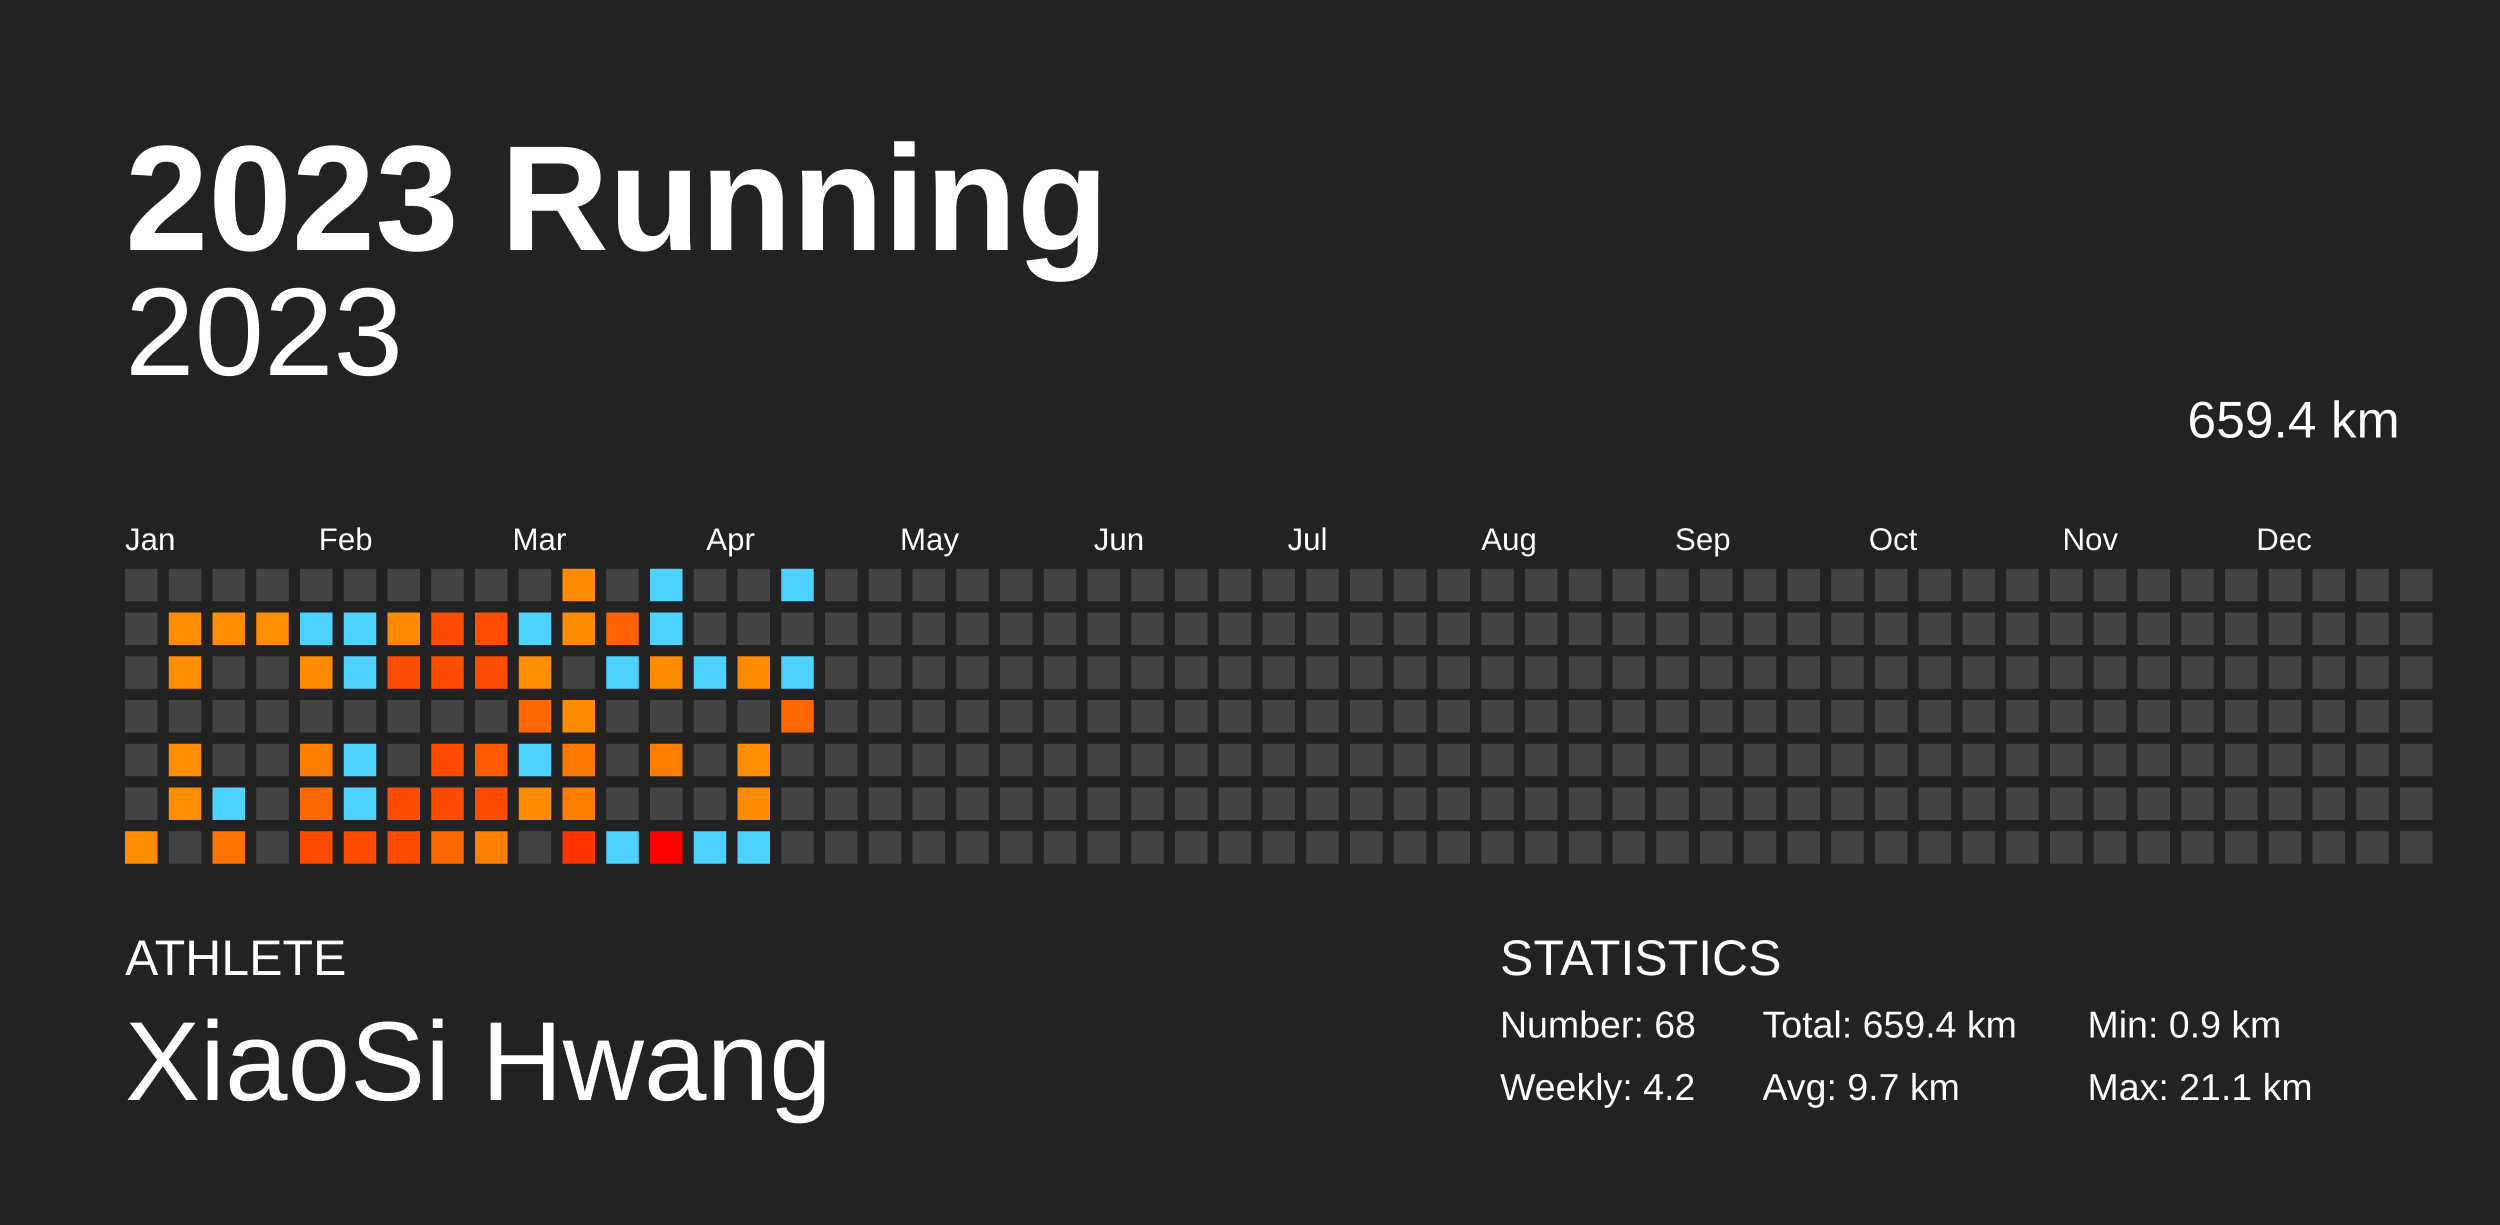
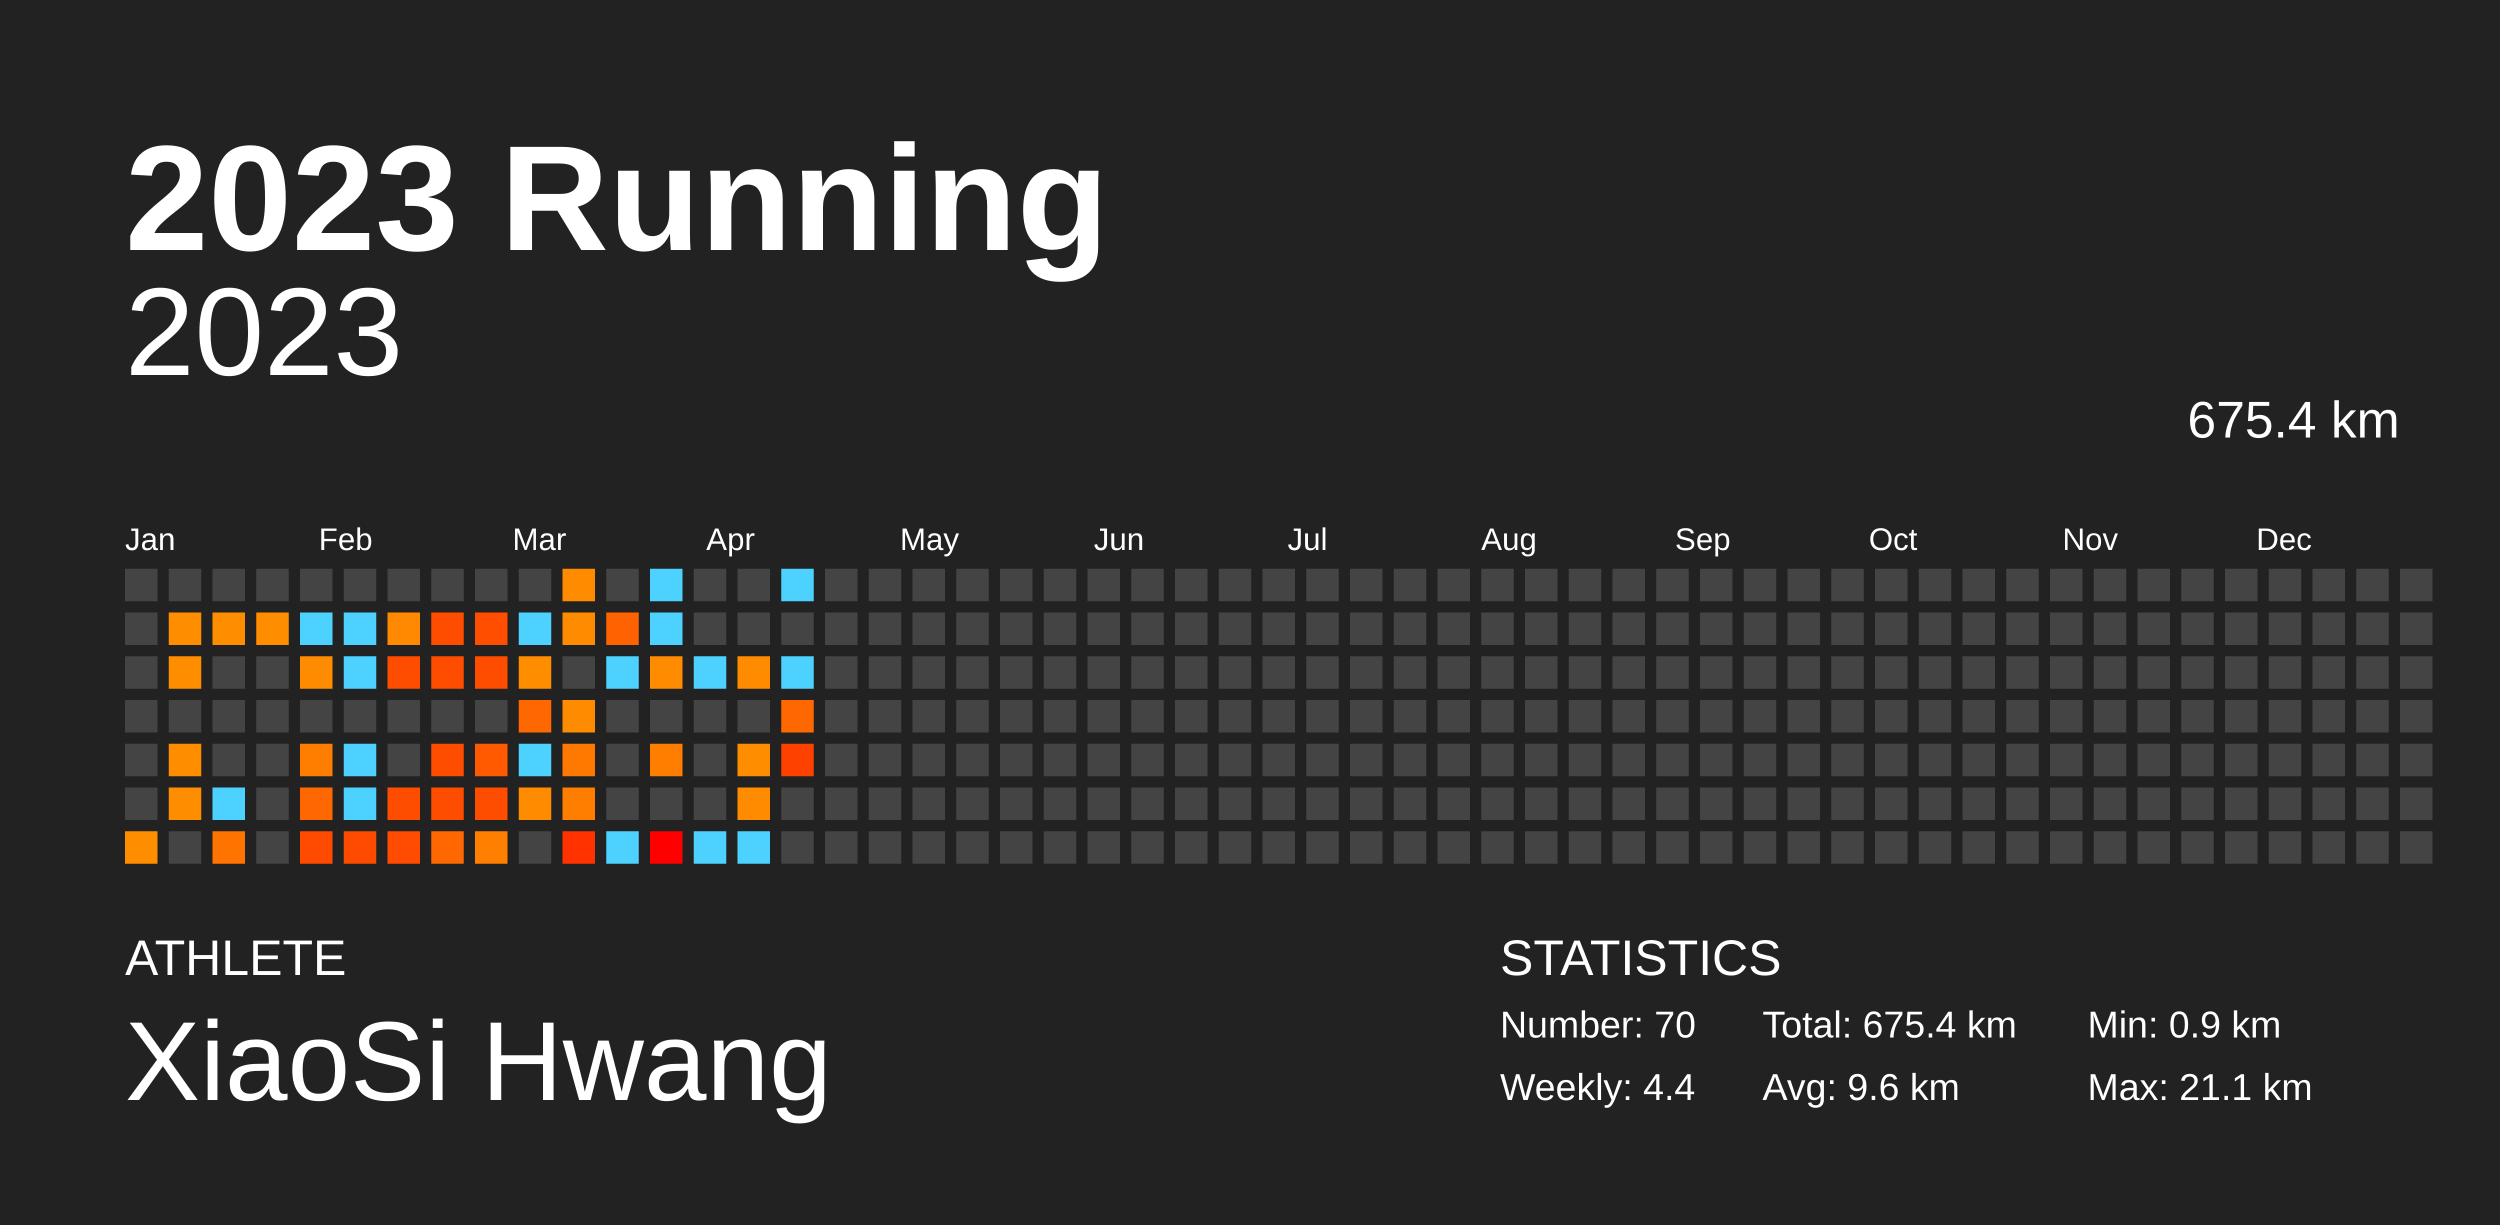
<svg xmlns="http://www.w3.org/2000/svg" baseProfile="full" height="98mm" version="1.1" viewBox="0,0,200,98" width="200mm">
  <defs />
  <rect fill="#222222" height="98" width="200" x="0" y="0" />
  <text fill="#FFFFFF" style="font-size:12px; font-family:Arial; font-weight:bold;" x="10" y="20">2023 Running</text>
  <text fill="#FFFFFF" style="font-size:4px; font-family:Arial" x="10" y="78">ATHLETE</text>
  <text fill="#FFFFFF" style="font-size:9px; font-family:Arial" x="10" y="88">XiaoSi Hwang</text>
  <text fill="#FFFFFF" style="font-size:4px; font-family:Arial" x="120" y="78">STATISTICS</text>
-   <text fill="#FFFFFF" style="font-size:3px; font-family:Arial" x="120" y="83">Number: 68</text>
-   <text fill="#FFFFFF" style="font-size:3px; font-family:Arial" x="120" y="88">Weekly: 4.2</text>
-   <text fill="#FFFFFF" style="font-size:3px; font-family:Arial" x="141" y="83">Total: 659.4 km</text>
-   <text fill="#FFFFFF" style="font-size:3px; font-family:Arial" x="141" y="88">Avg: 9.7 km</text>
+   <text fill="#FFFFFF" style="font-size:3px; font-family:Arial" x="120" y="83">Number: 70</text>
+   <text fill="#FFFFFF" style="font-size:3px; font-family:Arial" x="120" y="88">Weekly: 4.4</text>
+   <text fill="#FFFFFF" style="font-size:3px; font-family:Arial" x="141" y="83">Total: 675.4 km</text>
+   <text fill="#FFFFFF" style="font-size:3px; font-family:Arial" x="141" y="88">Avg: 9.6 km</text>
  <text fill="#FFFFFF" style="font-size:3px; font-family:Arial" x="167" y="83">Min: 0.9 km</text>
  <text fill="#FFFFFF" style="font-size:3px; font-family:Arial" x="167" y="88">Max: 21.1 km</text>
  <text alignment-baseline="hanging" fill="#FFFFFF" style="font-size:10.0px; font-family:Arial;" x="10" y="30">2023</text>
-   <text alignment-baseline="hanging" fill="#FFFFFF" style="font-size:4.125px; font-family:Arial;" x="175" y="35">659.4 km</text>
+   <text alignment-baseline="hanging" fill="#FFFFFF" style="font-size:4.125px; font-family:Arial;" x="175" y="35">675.4 km</text>
  <text fill="#FFFFFF" style="font-size:2.5px; font-family:Arial" x="10.0" y="44">Jan</text>
  <text fill="#FFFFFF" style="font-size:2.5px; font-family:Arial" x="25.5" y="44">Feb</text>
  <text fill="#FFFFFF" style="font-size:2.5px; font-family:Arial" x="41.0" y="44">Mar</text>
  <text fill="#FFFFFF" style="font-size:2.5px; font-family:Arial" x="56.5" y="44">Apr</text>
  <text fill="#FFFFFF" style="font-size:2.5px; font-family:Arial" x="72.0" y="44">May</text>
  <text fill="#FFFFFF" style="font-size:2.5px; font-family:Arial" x="87.5" y="44">Jun</text>
  <text fill="#FFFFFF" style="font-size:2.5px; font-family:Arial" x="103.0" y="44">Jul</text>
  <text fill="#FFFFFF" style="font-size:2.5px; font-family:Arial" x="118.5" y="44">Aug</text>
  <text fill="#FFFFFF" style="font-size:2.5px; font-family:Arial" x="134.0" y="44">Sep</text>
  <text fill="#FFFFFF" style="font-size:2.5px; font-family:Arial" x="149.5" y="44">Oct</text>
  <text fill="#FFFFFF" style="font-size:2.5px; font-family:Arial" x="165.0" y="44">Nov</text>
  <text fill="#FFFFFF" style="font-size:2.5px; font-family:Arial" x="180.5" y="44">Dec</text>
  <rect fill="#444444" height="2.6" width="2.6" x="10.0" y="45.5" />
  <rect fill="#444444" height="2.6" width="2.6" x="10.0" y="49.0" />
  <rect fill="#444444" height="2.6" width="2.6" x="10.0" y="52.5" />
  <rect fill="#444444" height="2.6" width="2.6" x="10.0" y="56.0" />
  <rect fill="#444444" height="2.6" width="2.6" x="10.0" y="59.5" />
  <rect fill="#444444" height="2.6" width="2.6" x="10.0" y="63.0" />
  <rect fill="#ff8d00" height="2.6" width="2.6" x="10.0" y="66.5" />
  <rect fill="#444444" height="2.6" width="2.6" x="13.5" y="45.5" />
  <rect fill="#ff8d00" height="2.6" width="2.6" x="13.5" y="49.0" />
  <rect fill="#ff8d00" height="2.6" width="2.6" x="13.5" y="52.5" />
  <rect fill="#444444" height="2.6" width="2.6" x="13.5" y="56.0" />
  <rect fill="#ff8d00" height="2.6" width="2.6" x="13.5" y="59.5" />
  <rect fill="#ff8d00" height="2.6" width="2.6" x="13.5" y="63.0" />
  <rect fill="#444444" height="2.6" width="2.6" x="13.5" y="66.5" />
  <rect fill="#444444" height="2.6" width="2.6" x="17.0" y="45.5" />
  <rect fill="#ff8d00" height="2.6" width="2.6" x="17.0" y="49.0" />
  <rect fill="#444444" height="2.6" width="2.6" x="17.0" y="52.5" />
  <rect fill="#444444" height="2.6" width="2.6" x="17.0" y="56.0" />
  <rect fill="#444444" height="2.6" width="2.6" x="17.0" y="59.5" />
  <rect fill="#4dd2ff" height="2.6" width="2.6" x="17.0" y="63.0" />
  <rect fill="#ff7300" height="2.6" width="2.6" x="17.0" y="66.5" />
  <rect fill="#444444" height="2.6" width="2.6" x="20.5" y="45.5" />
  <rect fill="#ff8d00" height="2.6" width="2.6" x="20.5" y="49.0" />
  <rect fill="#444444" height="2.6" width="2.6" x="20.5" y="52.5" />
  <rect fill="#444444" height="2.6" width="2.6" x="20.5" y="56.0" />
  <rect fill="#444444" height="2.6" width="2.6" x="20.5" y="59.5" />
  <rect fill="#444444" height="2.6" width="2.6" x="20.5" y="63.0" />
  <rect fill="#444444" height="2.6" width="2.6" x="20.5" y="66.5" />
  <rect fill="#444444" height="2.6" width="2.6" x="24.0" y="45.5" />
  <rect fill="#4dd2ff" height="2.6" width="2.6" x="24.0" y="49.0" />
  <rect fill="#ff8c00" height="2.6" width="2.6" x="24.0" y="52.5" />
  <rect fill="#444444" height="2.6" width="2.6" x="24.0" y="56.0" />
  <rect fill="#ff7e00" height="2.6" width="2.6" x="24.0" y="59.5" />
  <rect fill="#ff6700" height="2.6" width="2.6" x="24.0" y="63.0" />
  <rect fill="#ff4b00" height="2.6" width="2.6" x="24.0" y="66.5" />
  <rect fill="#444444" height="2.6" width="2.6" x="27.5" y="45.5" />
  <rect fill="#4dd2ff" height="2.6" width="2.6" x="27.5" y="49.0" />
  <rect fill="#4dd2ff" height="2.6" width="2.6" x="27.5" y="52.5" />
  <rect fill="#444444" height="2.6" width="2.6" x="27.5" y="56.0" />
  <rect fill="#4dd2ff" height="2.6" width="2.6" x="27.5" y="59.5" />
  <rect fill="#4dd2ff" height="2.6" width="2.6" x="27.5" y="63.0" />
  <rect fill="#ff4b00" height="2.6" width="2.6" x="27.5" y="66.5" />
  <rect fill="#444444" height="2.6" width="2.6" x="31.0" y="45.5" />
  <rect fill="#ff8900" height="2.6" width="2.6" x="31.0" y="49.0" />
  <rect fill="#ff4d00" height="2.6" width="2.6" x="31.0" y="52.5" />
  <rect fill="#444444" height="2.6" width="2.6" x="31.0" y="56.0" />
  <rect fill="#444444" height="2.6" width="2.6" x="31.0" y="59.5" />
  <rect fill="#ff4d00" height="2.6" width="2.6" x="31.0" y="63.0" />
  <rect fill="#ff4c00" height="2.6" width="2.6" x="31.0" y="66.5" />
  <rect fill="#444444" height="2.6" width="2.6" x="34.5" y="45.5" />
  <rect fill="#ff4d00" height="2.6" width="2.6" x="34.5" y="49.0" />
  <rect fill="#ff4d00" height="2.6" width="2.6" x="34.5" y="52.5" />
  <rect fill="#444444" height="2.6" width="2.6" x="34.5" y="56.0" />
  <rect fill="#ff4d00" height="2.6" width="2.6" x="34.5" y="59.5" />
  <rect fill="#ff4d00" height="2.6" width="2.6" x="34.5" y="63.0" />
  <rect fill="#ff6700" height="2.6" width="2.6" x="34.5" y="66.5" />
  <rect fill="#444444" height="2.6" width="2.6" x="38.0" y="45.5" />
  <rect fill="#ff4e00" height="2.6" width="2.6" x="38.0" y="49.0" />
  <rect fill="#ff4d00" height="2.6" width="2.6" x="38.0" y="52.5" />
  <rect fill="#444444" height="2.6" width="2.6" x="38.0" y="56.0" />
  <rect fill="#ff5a00" height="2.6" width="2.6" x="38.0" y="59.5" />
  <rect fill="#ff4d00" height="2.6" width="2.6" x="38.0" y="63.0" />
  <rect fill="#ff8000" height="2.6" width="2.6" x="38.0" y="66.5" />
  <rect fill="#444444" height="2.6" width="2.6" x="41.5" y="45.5" />
  <rect fill="#4dd2ff" height="2.6" width="2.6" x="41.5" y="49.0" />
  <rect fill="#ff8d00" height="2.6" width="2.6" x="41.5" y="52.5" />
  <rect fill="#ff6700" height="2.6" width="2.6" x="41.5" y="56.0" />
  <rect fill="#4dd2ff" height="2.6" width="2.6" x="41.5" y="59.5" />
  <rect fill="#ff8c00" height="2.6" width="2.6" x="41.5" y="63.0" />
  <rect fill="#444444" height="2.6" width="2.6" x="41.5" y="66.5" />
  <rect fill="#ff8c00" height="2.6" width="2.6" x="45.0" y="45.5" />
  <rect fill="#ff8c00" height="2.6" width="2.6" x="45.0" y="49.0" />
  <rect fill="#444444" height="2.6" width="2.6" x="45.0" y="52.5" />
  <rect fill="#ff8c00" height="2.6" width="2.6" x="45.0" y="56.0" />
  <rect fill="#ff7900" height="2.6" width="2.6" x="45.0" y="59.5" />
  <rect fill="#ff7e00" height="2.6" width="2.6" x="45.0" y="63.0" />
  <rect fill="#ff3200" height="2.6" width="2.6" x="45.0" y="66.5" />
  <rect fill="#444444" height="2.6" width="2.6" x="48.5" y="45.5" />
  <rect fill="#ff6200" height="2.6" width="2.6" x="48.5" y="49.0" />
  <rect fill="#4dd2ff" height="2.6" width="2.6" x="48.5" y="52.5" />
  <rect fill="#444444" height="2.6" width="2.6" x="48.5" y="56.0" />
  <rect fill="#444444" height="2.6" width="2.6" x="48.5" y="59.5" />
  <rect fill="#444444" height="2.6" width="2.6" x="48.5" y="63.0" />
  <rect fill="#4dd2ff" height="2.6" width="2.6" x="48.5" y="66.5" />
  <rect fill="#4dd2ff" height="2.6" width="2.6" x="52.0" y="45.5" />
  <rect fill="#4dd2ff" height="2.6" width="2.6" x="52.0" y="49.0" />
  <rect fill="#ff8c00" height="2.6" width="2.6" x="52.0" y="52.5" />
  <rect fill="#444444" height="2.6" width="2.6" x="52.0" y="56.0" />
  <rect fill="#ff7e00" height="2.6" width="2.6" x="52.0" y="59.5" />
  <rect fill="#444444" height="2.6" width="2.6" x="52.0" y="63.0" />
  <rect fill="red" height="2.6" width="2.6" x="52.0" y="66.5" />
  <rect fill="#444444" height="2.6" width="2.6" x="55.5" y="45.5" />
  <rect fill="#444444" height="2.6" width="2.6" x="55.5" y="49.0" />
  <rect fill="#4dd2ff" height="2.6" width="2.6" x="55.5" y="52.5" />
  <rect fill="#444444" height="2.6" width="2.6" x="55.5" y="56.0" />
  <rect fill="#444444" height="2.6" width="2.6" x="55.5" y="59.5" />
  <rect fill="#444444" height="2.6" width="2.6" x="55.5" y="63.0" />
  <rect fill="#4dd2ff" height="2.6" width="2.6" x="55.5" y="66.5" />
  <rect fill="#444444" height="2.6" width="2.6" x="59.0" y="45.5" />
  <rect fill="#444444" height="2.6" width="2.6" x="59.0" y="49.0" />
  <rect fill="#ff8c00" height="2.6" width="2.6" x="59.0" y="52.5" />
  <rect fill="#444444" height="2.6" width="2.6" x="59.0" y="56.0" />
  <rect fill="#ff8d00" height="2.6" width="2.6" x="59.0" y="59.5" />
  <rect fill="#ff8c00" height="2.6" width="2.6" x="59.0" y="63.0" />
  <rect fill="#4dd2ff" height="2.6" width="2.6" x="59.0" y="66.5" />
  <rect fill="#4dd2ff" height="2.6" width="2.6" x="62.5" y="45.5" />
  <rect fill="#444444" height="2.6" width="2.6" x="62.5" y="49.0" />
  <rect fill="#4dd2ff" height="2.6" width="2.6" x="62.5" y="52.5" />
  <rect fill="#ff6700" height="2.6" width="2.6" x="62.5" y="56.0" />
-   <rect fill="#444444" height="2.6" width="2.6" x="62.5" y="59.5" />
+   <rect fill="#ff4100" height="2.6" width="2.6" x="62.5" y="59.5" />
  <rect fill="#444444" height="2.6" width="2.6" x="62.5" y="63.0" />
  <rect fill="#444444" height="2.6" width="2.6" x="62.5" y="66.5" />
  <rect fill="#444444" height="2.6" width="2.6" x="66.0" y="45.5" />
  <rect fill="#444444" height="2.6" width="2.6" x="66.0" y="49.0" />
  <rect fill="#444444" height="2.6" width="2.6" x="66.0" y="52.5" />
  <rect fill="#444444" height="2.6" width="2.6" x="66.0" y="56.0" />
  <rect fill="#444444" height="2.6" width="2.6" x="66.0" y="59.5" />
  <rect fill="#444444" height="2.6" width="2.6" x="66.0" y="63.0" />
  <rect fill="#444444" height="2.6" width="2.6" x="66.0" y="66.5" />
  <rect fill="#444444" height="2.6" width="2.6" x="69.5" y="45.5" />
  <rect fill="#444444" height="2.6" width="2.6" x="69.5" y="49.0" />
  <rect fill="#444444" height="2.6" width="2.6" x="69.5" y="52.5" />
  <rect fill="#444444" height="2.6" width="2.6" x="69.5" y="56.0" />
  <rect fill="#444444" height="2.6" width="2.6" x="69.5" y="59.5" />
  <rect fill="#444444" height="2.6" width="2.6" x="69.5" y="63.0" />
  <rect fill="#444444" height="2.6" width="2.6" x="69.5" y="66.5" />
  <rect fill="#444444" height="2.6" width="2.6" x="73.0" y="45.5" />
  <rect fill="#444444" height="2.6" width="2.6" x="73.0" y="49.0" />
  <rect fill="#444444" height="2.6" width="2.6" x="73.0" y="52.5" />
  <rect fill="#444444" height="2.6" width="2.6" x="73.0" y="56.0" />
  <rect fill="#444444" height="2.6" width="2.6" x="73.0" y="59.5" />
  <rect fill="#444444" height="2.6" width="2.6" x="73.0" y="63.0" />
  <rect fill="#444444" height="2.6" width="2.6" x="73.0" y="66.5" />
  <rect fill="#444444" height="2.6" width="2.6" x="76.5" y="45.5" />
  <rect fill="#444444" height="2.6" width="2.6" x="76.5" y="49.0" />
  <rect fill="#444444" height="2.6" width="2.6" x="76.5" y="52.5" />
  <rect fill="#444444" height="2.6" width="2.6" x="76.5" y="56.0" />
  <rect fill="#444444" height="2.6" width="2.6" x="76.5" y="59.5" />
  <rect fill="#444444" height="2.6" width="2.6" x="76.5" y="63.0" />
  <rect fill="#444444" height="2.6" width="2.6" x="76.5" y="66.5" />
  <rect fill="#444444" height="2.6" width="2.6" x="80.0" y="45.5" />
  <rect fill="#444444" height="2.6" width="2.6" x="80.0" y="49.0" />
  <rect fill="#444444" height="2.6" width="2.6" x="80.0" y="52.5" />
  <rect fill="#444444" height="2.6" width="2.6" x="80.0" y="56.0" />
  <rect fill="#444444" height="2.6" width="2.6" x="80.0" y="59.5" />
  <rect fill="#444444" height="2.6" width="2.6" x="80.0" y="63.0" />
  <rect fill="#444444" height="2.6" width="2.6" x="80.0" y="66.5" />
  <rect fill="#444444" height="2.6" width="2.6" x="83.5" y="45.5" />
  <rect fill="#444444" height="2.6" width="2.6" x="83.5" y="49.0" />
  <rect fill="#444444" height="2.6" width="2.6" x="83.5" y="52.5" />
  <rect fill="#444444" height="2.6" width="2.6" x="83.5" y="56.0" />
  <rect fill="#444444" height="2.6" width="2.6" x="83.5" y="59.5" />
  <rect fill="#444444" height="2.6" width="2.6" x="83.5" y="63.0" />
  <rect fill="#444444" height="2.6" width="2.6" x="83.5" y="66.5" />
  <rect fill="#444444" height="2.6" width="2.6" x="87.0" y="45.5" />
  <rect fill="#444444" height="2.6" width="2.6" x="87.0" y="49.0" />
  <rect fill="#444444" height="2.6" width="2.6" x="87.0" y="52.5" />
  <rect fill="#444444" height="2.6" width="2.6" x="87.0" y="56.0" />
  <rect fill="#444444" height="2.6" width="2.6" x="87.0" y="59.5" />
  <rect fill="#444444" height="2.6" width="2.6" x="87.0" y="63.0" />
  <rect fill="#444444" height="2.6" width="2.6" x="87.0" y="66.5" />
  <rect fill="#444444" height="2.6" width="2.6" x="90.5" y="45.5" />
  <rect fill="#444444" height="2.6" width="2.6" x="90.5" y="49.0" />
  <rect fill="#444444" height="2.6" width="2.6" x="90.5" y="52.5" />
  <rect fill="#444444" height="2.6" width="2.6" x="90.5" y="56.0" />
  <rect fill="#444444" height="2.6" width="2.6" x="90.5" y="59.5" />
  <rect fill="#444444" height="2.6" width="2.6" x="90.5" y="63.0" />
  <rect fill="#444444" height="2.6" width="2.6" x="90.5" y="66.5" />
  <rect fill="#444444" height="2.6" width="2.6" x="94.0" y="45.5" />
  <rect fill="#444444" height="2.6" width="2.6" x="94.0" y="49.0" />
  <rect fill="#444444" height="2.6" width="2.6" x="94.0" y="52.5" />
  <rect fill="#444444" height="2.6" width="2.6" x="94.0" y="56.0" />
  <rect fill="#444444" height="2.6" width="2.6" x="94.0" y="59.5" />
  <rect fill="#444444" height="2.6" width="2.6" x="94.0" y="63.0" />
  <rect fill="#444444" height="2.6" width="2.6" x="94.0" y="66.5" />
  <rect fill="#444444" height="2.6" width="2.6" x="97.5" y="45.5" />
  <rect fill="#444444" height="2.6" width="2.6" x="97.5" y="49.0" />
  <rect fill="#444444" height="2.6" width="2.6" x="97.5" y="52.5" />
  <rect fill="#444444" height="2.6" width="2.6" x="97.5" y="56.0" />
  <rect fill="#444444" height="2.6" width="2.6" x="97.5" y="59.5" />
  <rect fill="#444444" height="2.6" width="2.6" x="97.5" y="63.0" />
  <rect fill="#444444" height="2.6" width="2.6" x="97.5" y="66.5" />
  <rect fill="#444444" height="2.6" width="2.6" x="101.0" y="45.5" />
  <rect fill="#444444" height="2.6" width="2.6" x="101.0" y="49.0" />
  <rect fill="#444444" height="2.6" width="2.6" x="101.0" y="52.5" />
  <rect fill="#444444" height="2.6" width="2.6" x="101.0" y="56.0" />
  <rect fill="#444444" height="2.6" width="2.6" x="101.0" y="59.5" />
  <rect fill="#444444" height="2.6" width="2.6" x="101.0" y="63.0" />
  <rect fill="#444444" height="2.6" width="2.6" x="101.0" y="66.5" />
  <rect fill="#444444" height="2.6" width="2.6" x="104.5" y="45.5" />
  <rect fill="#444444" height="2.6" width="2.6" x="104.5" y="49.0" />
  <rect fill="#444444" height="2.6" width="2.6" x="104.5" y="52.5" />
  <rect fill="#444444" height="2.6" width="2.6" x="104.5" y="56.0" />
  <rect fill="#444444" height="2.6" width="2.6" x="104.5" y="59.5" />
  <rect fill="#444444" height="2.6" width="2.6" x="104.5" y="63.0" />
  <rect fill="#444444" height="2.6" width="2.6" x="104.5" y="66.5" />
  <rect fill="#444444" height="2.6" width="2.6" x="108.0" y="45.5" />
  <rect fill="#444444" height="2.6" width="2.6" x="108.0" y="49.0" />
  <rect fill="#444444" height="2.6" width="2.6" x="108.0" y="52.5" />
  <rect fill="#444444" height="2.6" width="2.6" x="108.0" y="56.0" />
  <rect fill="#444444" height="2.6" width="2.6" x="108.0" y="59.5" />
  <rect fill="#444444" height="2.6" width="2.6" x="108.0" y="63.0" />
  <rect fill="#444444" height="2.6" width="2.6" x="108.0" y="66.5" />
  <rect fill="#444444" height="2.6" width="2.6" x="111.5" y="45.5" />
  <rect fill="#444444" height="2.6" width="2.6" x="111.5" y="49.0" />
  <rect fill="#444444" height="2.6" width="2.6" x="111.5" y="52.5" />
  <rect fill="#444444" height="2.6" width="2.6" x="111.5" y="56.0" />
  <rect fill="#444444" height="2.6" width="2.6" x="111.5" y="59.5" />
  <rect fill="#444444" height="2.6" width="2.6" x="111.5" y="63.0" />
  <rect fill="#444444" height="2.6" width="2.6" x="111.5" y="66.5" />
  <rect fill="#444444" height="2.6" width="2.6" x="115.0" y="45.5" />
  <rect fill="#444444" height="2.6" width="2.6" x="115.0" y="49.0" />
  <rect fill="#444444" height="2.6" width="2.6" x="115.0" y="52.5" />
  <rect fill="#444444" height="2.6" width="2.6" x="115.0" y="56.0" />
  <rect fill="#444444" height="2.6" width="2.6" x="115.0" y="59.5" />
  <rect fill="#444444" height="2.6" width="2.6" x="115.0" y="63.0" />
  <rect fill="#444444" height="2.6" width="2.6" x="115.0" y="66.5" />
  <rect fill="#444444" height="2.6" width="2.6" x="118.5" y="45.5" />
  <rect fill="#444444" height="2.6" width="2.6" x="118.5" y="49.0" />
  <rect fill="#444444" height="2.6" width="2.6" x="118.5" y="52.5" />
  <rect fill="#444444" height="2.6" width="2.6" x="118.5" y="56.0" />
  <rect fill="#444444" height="2.6" width="2.6" x="118.5" y="59.5" />
  <rect fill="#444444" height="2.6" width="2.6" x="118.5" y="63.0" />
  <rect fill="#444444" height="2.6" width="2.6" x="118.5" y="66.5" />
  <rect fill="#444444" height="2.6" width="2.6" x="122.0" y="45.5" />
  <rect fill="#444444" height="2.6" width="2.6" x="122.0" y="49.0" />
  <rect fill="#444444" height="2.6" width="2.6" x="122.0" y="52.5" />
  <rect fill="#444444" height="2.6" width="2.6" x="122.0" y="56.0" />
  <rect fill="#444444" height="2.6" width="2.6" x="122.0" y="59.5" />
  <rect fill="#444444" height="2.6" width="2.6" x="122.0" y="63.0" />
  <rect fill="#444444" height="2.6" width="2.6" x="122.0" y="66.5" />
  <rect fill="#444444" height="2.6" width="2.6" x="125.5" y="45.5" />
  <rect fill="#444444" height="2.6" width="2.6" x="125.5" y="49.0" />
  <rect fill="#444444" height="2.6" width="2.6" x="125.5" y="52.5" />
  <rect fill="#444444" height="2.6" width="2.6" x="125.5" y="56.0" />
  <rect fill="#444444" height="2.6" width="2.6" x="125.5" y="59.5" />
  <rect fill="#444444" height="2.6" width="2.6" x="125.5" y="63.0" />
  <rect fill="#444444" height="2.6" width="2.6" x="125.5" y="66.5" />
  <rect fill="#444444" height="2.6" width="2.6" x="129.0" y="45.5" />
  <rect fill="#444444" height="2.6" width="2.6" x="129.0" y="49.0" />
  <rect fill="#444444" height="2.6" width="2.6" x="129.0" y="52.5" />
  <rect fill="#444444" height="2.6" width="2.6" x="129.0" y="56.0" />
  <rect fill="#444444" height="2.6" width="2.6" x="129.0" y="59.5" />
  <rect fill="#444444" height="2.6" width="2.6" x="129.0" y="63.0" />
  <rect fill="#444444" height="2.6" width="2.6" x="129.0" y="66.5" />
  <rect fill="#444444" height="2.6" width="2.6" x="132.5" y="45.5" />
  <rect fill="#444444" height="2.6" width="2.6" x="132.5" y="49.0" />
  <rect fill="#444444" height="2.6" width="2.6" x="132.5" y="52.5" />
  <rect fill="#444444" height="2.6" width="2.6" x="132.5" y="56.0" />
  <rect fill="#444444" height="2.6" width="2.6" x="132.5" y="59.5" />
  <rect fill="#444444" height="2.6" width="2.6" x="132.5" y="63.0" />
  <rect fill="#444444" height="2.6" width="2.6" x="132.5" y="66.5" />
  <rect fill="#444444" height="2.6" width="2.6" x="136.0" y="45.5" />
  <rect fill="#444444" height="2.6" width="2.6" x="136.0" y="49.0" />
  <rect fill="#444444" height="2.6" width="2.6" x="136.0" y="52.5" />
  <rect fill="#444444" height="2.6" width="2.6" x="136.0" y="56.0" />
  <rect fill="#444444" height="2.6" width="2.6" x="136.0" y="59.5" />
  <rect fill="#444444" height="2.6" width="2.6" x="136.0" y="63.0" />
  <rect fill="#444444" height="2.6" width="2.6" x="136.0" y="66.5" />
  <rect fill="#444444" height="2.6" width="2.6" x="139.5" y="45.5" />
  <rect fill="#444444" height="2.6" width="2.6" x="139.5" y="49.0" />
  <rect fill="#444444" height="2.6" width="2.6" x="139.5" y="52.5" />
  <rect fill="#444444" height="2.6" width="2.6" x="139.5" y="56.0" />
  <rect fill="#444444" height="2.6" width="2.6" x="139.5" y="59.5" />
  <rect fill="#444444" height="2.6" width="2.6" x="139.5" y="63.0" />
  <rect fill="#444444" height="2.6" width="2.6" x="139.5" y="66.5" />
  <rect fill="#444444" height="2.6" width="2.6" x="143.0" y="45.5" />
  <rect fill="#444444" height="2.6" width="2.6" x="143.0" y="49.0" />
  <rect fill="#444444" height="2.6" width="2.6" x="143.0" y="52.5" />
  <rect fill="#444444" height="2.6" width="2.6" x="143.0" y="56.0" />
  <rect fill="#444444" height="2.6" width="2.6" x="143.0" y="59.5" />
  <rect fill="#444444" height="2.6" width="2.6" x="143.0" y="63.0" />
  <rect fill="#444444" height="2.6" width="2.6" x="143.0" y="66.5" />
  <rect fill="#444444" height="2.6" width="2.6" x="146.5" y="45.5" />
  <rect fill="#444444" height="2.6" width="2.6" x="146.5" y="49.0" />
  <rect fill="#444444" height="2.6" width="2.6" x="146.5" y="52.5" />
  <rect fill="#444444" height="2.6" width="2.6" x="146.5" y="56.0" />
  <rect fill="#444444" height="2.6" width="2.6" x="146.5" y="59.5" />
  <rect fill="#444444" height="2.6" width="2.6" x="146.5" y="63.0" />
  <rect fill="#444444" height="2.6" width="2.6" x="146.5" y="66.5" />
  <rect fill="#444444" height="2.6" width="2.6" x="150.0" y="45.5" />
  <rect fill="#444444" height="2.6" width="2.6" x="150.0" y="49.0" />
  <rect fill="#444444" height="2.6" width="2.6" x="150.0" y="52.5" />
  <rect fill="#444444" height="2.6" width="2.6" x="150.0" y="56.0" />
  <rect fill="#444444" height="2.6" width="2.6" x="150.0" y="59.5" />
  <rect fill="#444444" height="2.6" width="2.6" x="150.0" y="63.0" />
  <rect fill="#444444" height="2.6" width="2.6" x="150.0" y="66.5" />
  <rect fill="#444444" height="2.6" width="2.6" x="153.5" y="45.5" />
  <rect fill="#444444" height="2.6" width="2.6" x="153.5" y="49.0" />
  <rect fill="#444444" height="2.6" width="2.6" x="153.5" y="52.5" />
  <rect fill="#444444" height="2.6" width="2.6" x="153.5" y="56.0" />
  <rect fill="#444444" height="2.6" width="2.6" x="153.5" y="59.5" />
  <rect fill="#444444" height="2.6" width="2.6" x="153.5" y="63.0" />
  <rect fill="#444444" height="2.6" width="2.6" x="153.5" y="66.5" />
  <rect fill="#444444" height="2.6" width="2.6" x="157.0" y="45.5" />
  <rect fill="#444444" height="2.6" width="2.6" x="157.0" y="49.0" />
  <rect fill="#444444" height="2.6" width="2.6" x="157.0" y="52.5" />
  <rect fill="#444444" height="2.6" width="2.6" x="157.0" y="56.0" />
  <rect fill="#444444" height="2.6" width="2.6" x="157.0" y="59.5" />
  <rect fill="#444444" height="2.6" width="2.6" x="157.0" y="63.0" />
  <rect fill="#444444" height="2.6" width="2.6" x="157.0" y="66.5" />
  <rect fill="#444444" height="2.6" width="2.6" x="160.5" y="45.5" />
  <rect fill="#444444" height="2.6" width="2.6" x="160.5" y="49.0" />
  <rect fill="#444444" height="2.6" width="2.6" x="160.5" y="52.5" />
  <rect fill="#444444" height="2.6" width="2.6" x="160.5" y="56.0" />
  <rect fill="#444444" height="2.6" width="2.6" x="160.5" y="59.5" />
  <rect fill="#444444" height="2.6" width="2.6" x="160.5" y="63.0" />
  <rect fill="#444444" height="2.6" width="2.6" x="160.5" y="66.5" />
  <rect fill="#444444" height="2.6" width="2.6" x="164.0" y="45.5" />
  <rect fill="#444444" height="2.6" width="2.6" x="164.0" y="49.0" />
  <rect fill="#444444" height="2.6" width="2.6" x="164.0" y="52.5" />
  <rect fill="#444444" height="2.6" width="2.6" x="164.0" y="56.0" />
  <rect fill="#444444" height="2.6" width="2.6" x="164.0" y="59.5" />
  <rect fill="#444444" height="2.6" width="2.6" x="164.0" y="63.0" />
  <rect fill="#444444" height="2.6" width="2.6" x="164.0" y="66.5" />
  <rect fill="#444444" height="2.6" width="2.6" x="167.5" y="45.5" />
  <rect fill="#444444" height="2.6" width="2.6" x="167.5" y="49.0" />
  <rect fill="#444444" height="2.6" width="2.6" x="167.5" y="52.5" />
  <rect fill="#444444" height="2.6" width="2.6" x="167.5" y="56.0" />
  <rect fill="#444444" height="2.6" width="2.6" x="167.5" y="59.5" />
  <rect fill="#444444" height="2.6" width="2.6" x="167.5" y="63.0" />
  <rect fill="#444444" height="2.6" width="2.6" x="167.5" y="66.5" />
  <rect fill="#444444" height="2.6" width="2.6" x="171.0" y="45.5" />
  <rect fill="#444444" height="2.6" width="2.6" x="171.0" y="49.0" />
  <rect fill="#444444" height="2.6" width="2.6" x="171.0" y="52.5" />
  <rect fill="#444444" height="2.6" width="2.6" x="171.0" y="56.0" />
  <rect fill="#444444" height="2.6" width="2.6" x="171.0" y="59.5" />
  <rect fill="#444444" height="2.6" width="2.6" x="171.0" y="63.0" />
  <rect fill="#444444" height="2.6" width="2.6" x="171.0" y="66.5" />
  <rect fill="#444444" height="2.6" width="2.6" x="174.5" y="45.5" />
  <rect fill="#444444" height="2.6" width="2.6" x="174.5" y="49.0" />
  <rect fill="#444444" height="2.6" width="2.6" x="174.5" y="52.5" />
  <rect fill="#444444" height="2.6" width="2.6" x="174.5" y="56.0" />
  <rect fill="#444444" height="2.6" width="2.6" x="174.5" y="59.5" />
  <rect fill="#444444" height="2.6" width="2.6" x="174.5" y="63.0" />
  <rect fill="#444444" height="2.6" width="2.6" x="174.5" y="66.5" />
  <rect fill="#444444" height="2.6" width="2.6" x="178.0" y="45.5" />
  <rect fill="#444444" height="2.6" width="2.6" x="178.0" y="49.0" />
  <rect fill="#444444" height="2.6" width="2.6" x="178.0" y="52.5" />
  <rect fill="#444444" height="2.6" width="2.6" x="178.0" y="56.0" />
  <rect fill="#444444" height="2.6" width="2.6" x="178.0" y="59.5" />
  <rect fill="#444444" height="2.6" width="2.6" x="178.0" y="63.0" />
  <rect fill="#444444" height="2.6" width="2.6" x="178.0" y="66.5" />
  <rect fill="#444444" height="2.6" width="2.6" x="181.5" y="45.5" />
  <rect fill="#444444" height="2.6" width="2.6" x="181.5" y="49.0" />
  <rect fill="#444444" height="2.6" width="2.6" x="181.5" y="52.5" />
  <rect fill="#444444" height="2.6" width="2.6" x="181.5" y="56.0" />
  <rect fill="#444444" height="2.6" width="2.6" x="181.5" y="59.5" />
  <rect fill="#444444" height="2.6" width="2.6" x="181.5" y="63.0" />
  <rect fill="#444444" height="2.6" width="2.6" x="181.5" y="66.5" />
  <rect fill="#444444" height="2.6" width="2.6" x="185.0" y="45.5" />
  <rect fill="#444444" height="2.6" width="2.6" x="185.0" y="49.0" />
  <rect fill="#444444" height="2.6" width="2.6" x="185.0" y="52.5" />
  <rect fill="#444444" height="2.6" width="2.6" x="185.0" y="56.0" />
  <rect fill="#444444" height="2.6" width="2.6" x="185.0" y="59.5" />
  <rect fill="#444444" height="2.6" width="2.6" x="185.0" y="63.0" />
  <rect fill="#444444" height="2.6" width="2.6" x="185.0" y="66.5" />
  <rect fill="#444444" height="2.6" width="2.6" x="188.5" y="45.5" />
  <rect fill="#444444" height="2.6" width="2.6" x="188.5" y="49.0" />
  <rect fill="#444444" height="2.6" width="2.6" x="188.5" y="52.5" />
  <rect fill="#444444" height="2.6" width="2.6" x="188.5" y="56.0" />
  <rect fill="#444444" height="2.6" width="2.6" x="188.5" y="59.5" />
  <rect fill="#444444" height="2.6" width="2.6" x="188.5" y="63.0" />
  <rect fill="#444444" height="2.6" width="2.6" x="188.5" y="66.5" />
  <rect fill="#444444" height="2.6" width="2.6" x="192.0" y="45.5" />
  <rect fill="#444444" height="2.6" width="2.6" x="192.0" y="49.0" />
  <rect fill="#444444" height="2.6" width="2.6" x="192.0" y="52.5" />
  <rect fill="#444444" height="2.6" width="2.6" x="192.0" y="56.0" />
  <rect fill="#444444" height="2.6" width="2.6" x="192.0" y="59.5" />
  <rect fill="#444444" height="2.6" width="2.6" x="192.0" y="63.0" />
  <rect fill="#444444" height="2.6" width="2.6" x="192.0" y="66.5" />
</svg>
